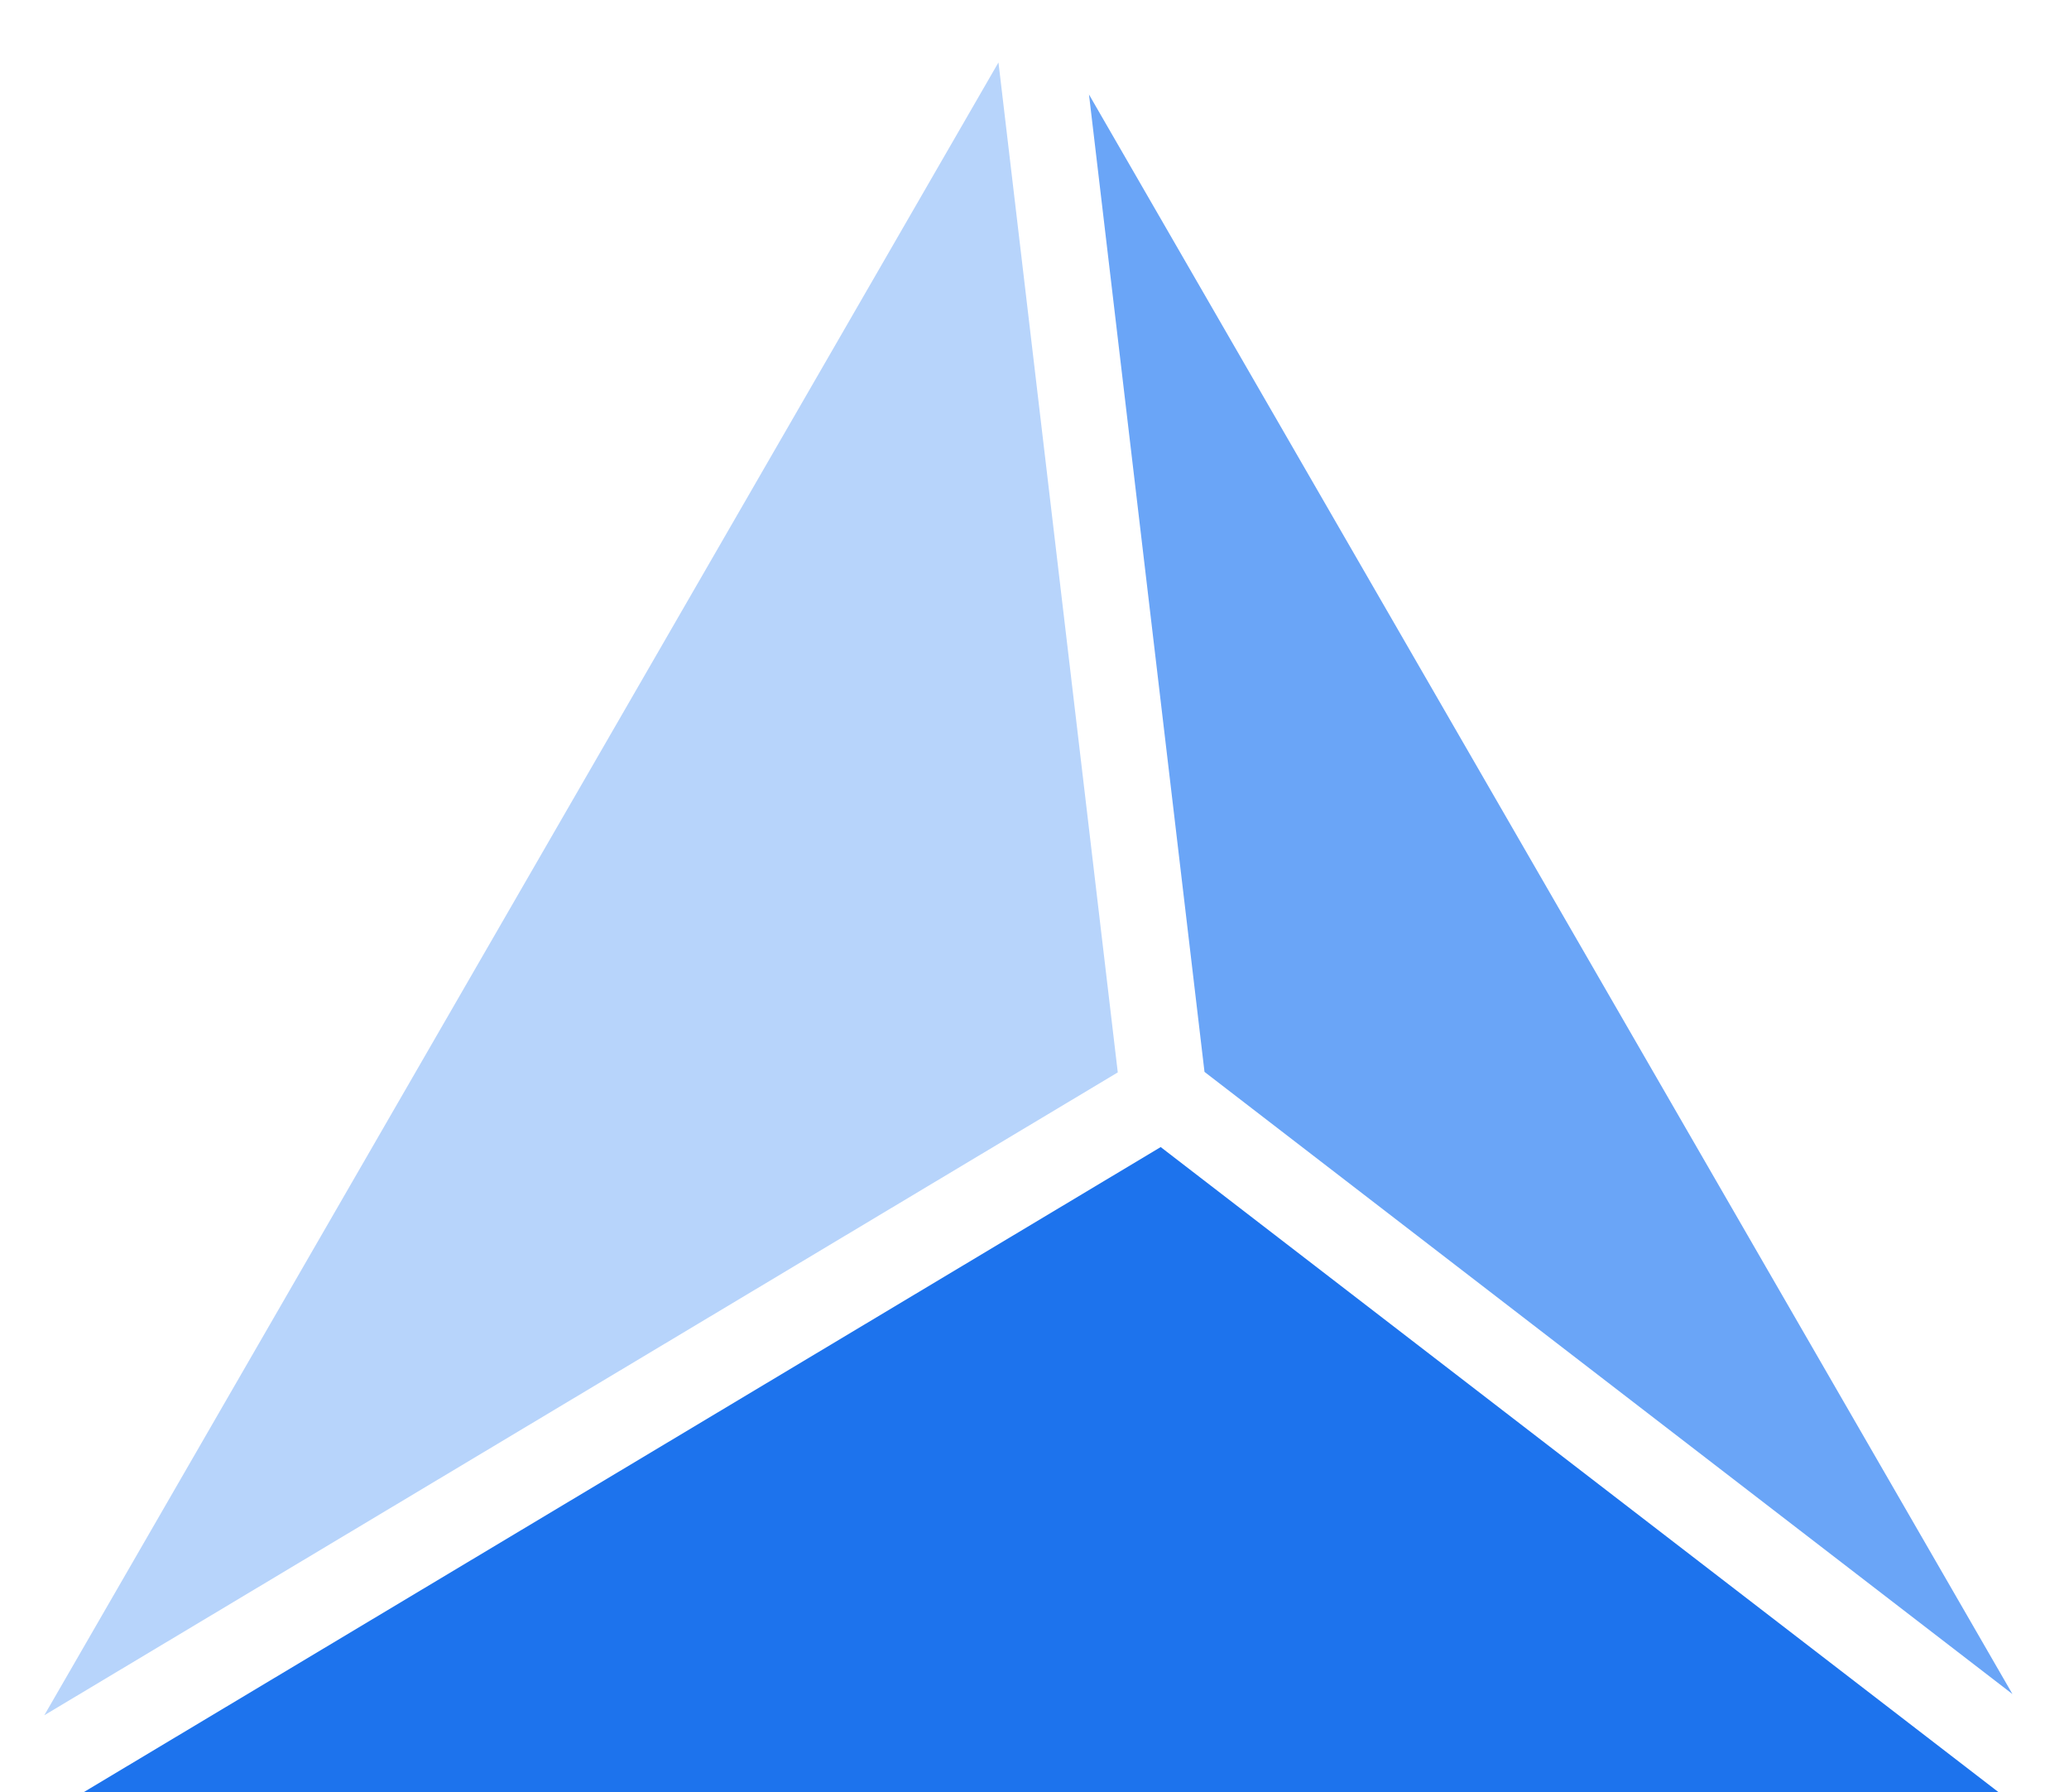
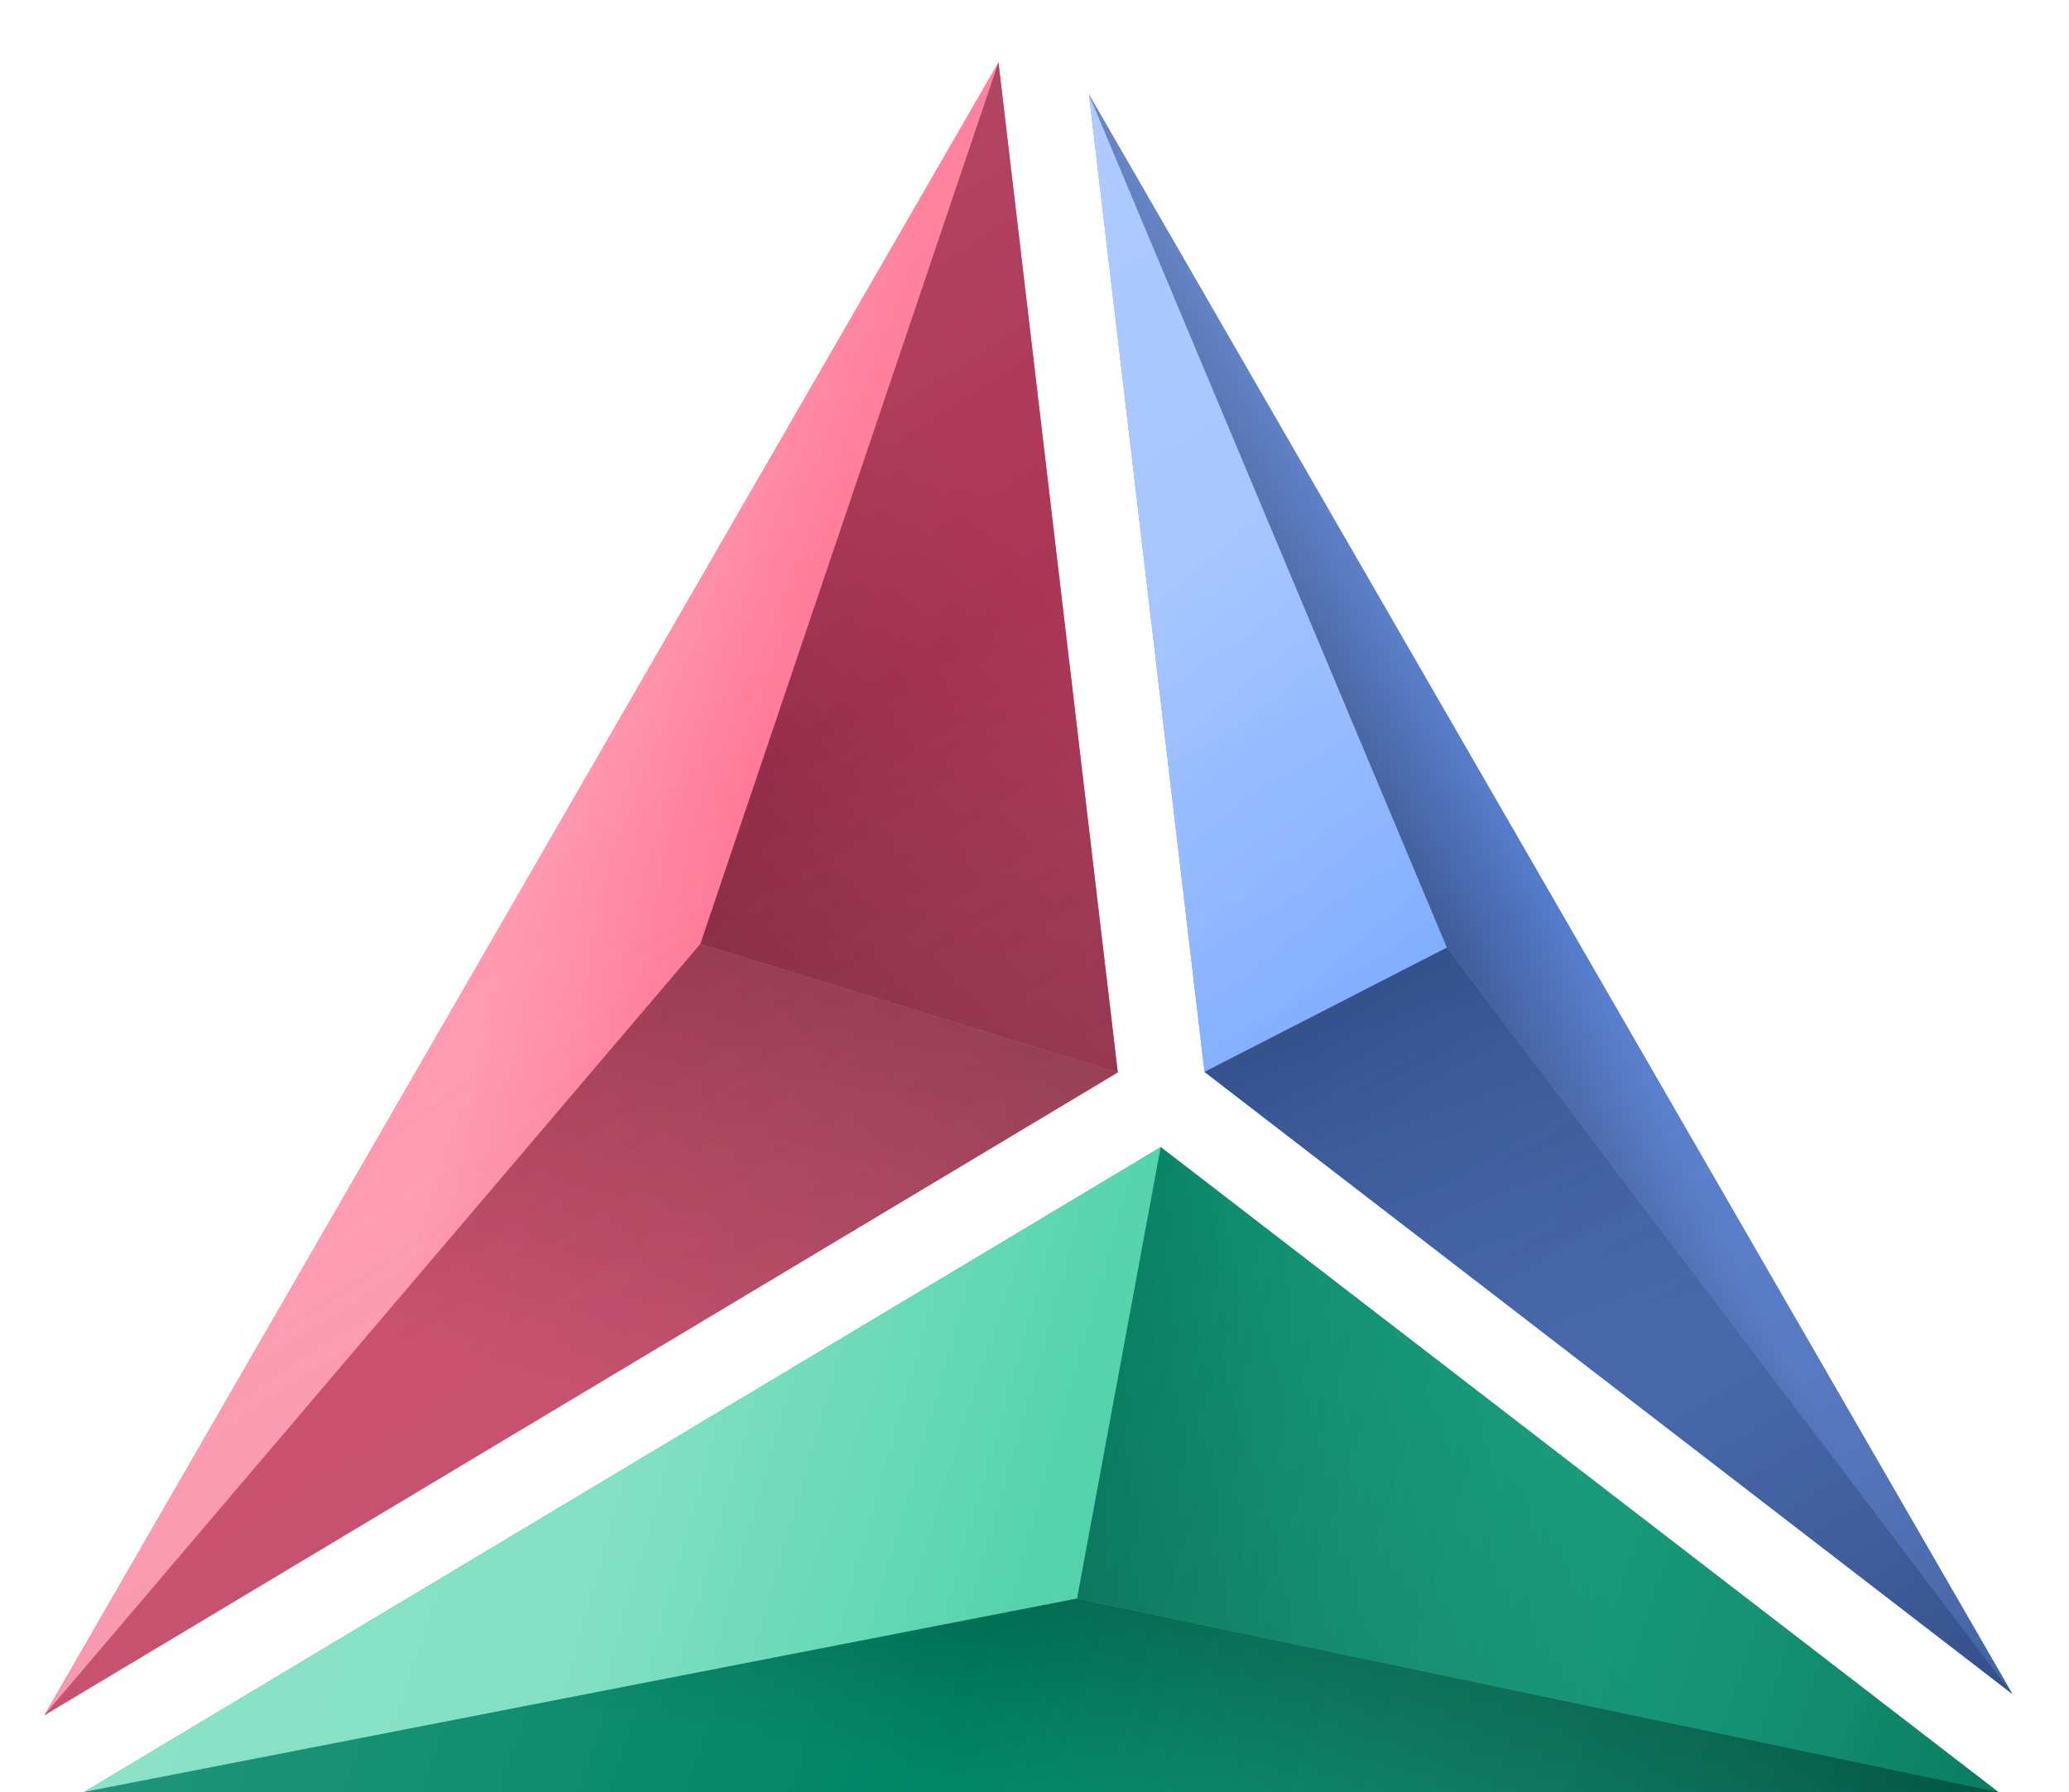
- <svg xmlns="http://www.w3.org/2000/svg" viewBox="0 0 120 103.92" width="120" height="103.92" role="img" aria-label="ET Advisory mark">
-   <path d="M57.91 3.62 L2.57 99.47 L64.83 62.19Z" fill="#b7d4fb" />
-   <path d="M116.72 98.24 L63.16 5.48 L69.86 62.16Z" fill="#6aa5f7" />
-   <path d="M4.87 103.92 L115.9 103.92 L67.32 66.52Z" fill="#1d73ed" />
+ <svg xmlns="http://www.w3.org/2000/svg" viewBox="0 0 120.00 103.92" role="img" aria-label="ET Advisory">
+   <defs>
+     <linearGradient id="f0" gradientUnits="userSpaceOnUse" x1="2.57" y1="3.62" x2="64.83" y2="99.47">
+       <stop offset="0" stop-color="#fff" stop-opacity=".16" />
+       <stop offset=".5" stop-color="#fff" stop-opacity="0" />
+       <stop offset="1" stop-color="#000" stop-opacity=".22" />
+     </linearGradient>
+     <linearGradient id="f0f0" gradientUnits="userSpaceOnUse" x1="30.24" y1="51.55" x2="40.62" y2="54.74">
+       <stop offset="0" stop-color="#fff" stop-opacity="0.24" />
+       <stop offset="1" stop-color="#fff" stop-opacity="0.0" />
+     </linearGradient>
+     <linearGradient id="f0f1" gradientUnits="userSpaceOnUse" x1="33.7" y1="80.83" x2="40.62" y2="54.74">
+       <stop offset="0" stop-color="#000" stop-opacity="0.0" />
+       <stop offset="1" stop-color="#000" stop-opacity="0.26" />
+     </linearGradient>
+     <linearGradient id="f0f2" gradientUnits="userSpaceOnUse" x1="61.37" y1="32.91" x2="40.62" y2="54.74">
+       <stop offset="0" stop-color="#000" stop-opacity="0.0" />
+       <stop offset="1" stop-color="#000" stop-opacity="0.2" />
+     </linearGradient>
+     <linearGradient id="f1" gradientUnits="userSpaceOnUse" x1="63.16" y1="5.48" x2="116.72" y2="98.24">
+       <stop offset="0" stop-color="#fff" stop-opacity=".16" />
+       <stop offset=".5" stop-color="#fff" stop-opacity="0" />
+       <stop offset="1" stop-color="#000" stop-opacity=".22" />
+     </linearGradient>
+     <linearGradient id="f1f0" gradientUnits="userSpaceOnUse" x1="66.51" y1="33.82" x2="83.92" y2="54.95">
+       <stop offset="0" stop-color="#fff" stop-opacity="0.24" />
+       <stop offset="1" stop-color="#fff" stop-opacity="0.0" />
+     </linearGradient>
+     <linearGradient id="f1f1" gradientUnits="userSpaceOnUse" x1="89.94" y1="51.86" x2="83.92" y2="54.95">
+       <stop offset="0" stop-color="#000" stop-opacity="0.0" />
+       <stop offset="1" stop-color="#000" stop-opacity="0.26" />
+     </linearGradient>
+     <linearGradient id="f1f2" gradientUnits="userSpaceOnUse" x1="93.29" y1="80.2" x2="83.92" y2="54.95">
+       <stop offset="0" stop-color="#000" stop-opacity="0.0" />
+       <stop offset="1" stop-color="#000" stop-opacity="0.2" />
+     </linearGradient>
+     <linearGradient id="f2" gradientUnits="userSpaceOnUse" x1="4.87" y1="66.52" x2="115.9" y2="103.92">
+       <stop offset="0" stop-color="#fff" stop-opacity=".16" />
+       <stop offset=".5" stop-color="#fff" stop-opacity="0" />
+       <stop offset="1" stop-color="#000" stop-opacity=".22" />
+     </linearGradient>
+     <linearGradient id="f2f0" gradientUnits="userSpaceOnUse" x1="36.09" y1="85.22" x2="62.47" y2="92.7">
+       <stop offset="0" stop-color="#fff" stop-opacity="0.24" />
+       <stop offset="1" stop-color="#fff" stop-opacity="0.0" />
+     </linearGradient>
+     <linearGradient id="f2f1" gradientUnits="userSpaceOnUse" x1="91.61" y1="85.22" x2="62.47" y2="92.7">
+       <stop offset="0" stop-color="#000" stop-opacity="0.0" />
+       <stop offset="1" stop-color="#000" stop-opacity="0.26" />
+     </linearGradient>
+     <linearGradient id="f2f2" gradientUnits="userSpaceOnUse" x1="60.39" y1="103.92" x2="62.47" y2="92.7">
+       <stop offset="0" stop-color="#000" stop-opacity="0.0" />
+       <stop offset="1" stop-color="#000" stop-opacity="0.2" />
+     </linearGradient>
+   </defs>
+   <g>
+     <path d="M57.91 3.62 L2.57 99.47 L64.83 62.19Z" fill="#f2748f" />
+     <path d="M57.91 3.62 L2.57 99.47 L40.62 54.74Z" fill="#ff7a99" />
+     <path d="M57.91 3.62 L2.57 99.47 L40.62 54.74Z" fill="url(#f0f0)" />
+     <path d="M2.57 99.47 L64.83 62.19 L40.62 54.74Z" fill="#cb4b6b" />
+     <path d="M2.57 99.47 L64.83 62.19 L40.62 54.74Z" fill="url(#f0f1)" />
+     <path d="M64.83 62.19 L57.91 3.62 L40.62 54.74Z" fill="#ac3555" />
+     <path d="M64.83 62.19 L57.91 3.62 L40.62 54.74Z" fill="url(#f0f2)" />
+     <path d="M57.91 3.62 L2.57 99.47 L64.83 62.19Z" fill="url(#f0)" />
+   </g>
+   <g>
+     <path d="M116.72 98.24 L63.16 5.48 L69.86 62.16Z" fill="#7aa2f2" />
+     <path d="M63.16 5.48 L69.86 62.16 L83.92 54.95Z" fill="#82aeff" />
+     <path d="M63.16 5.48 L69.86 62.16 L83.92 54.95Z" fill="url(#f1f0)" />
+     <path d="M63.16 5.48 L116.72 98.24 L83.92 54.95Z" fill="#557ccd" />
+     <path d="M63.16 5.48 L116.72 98.24 L83.92 54.95Z" fill="url(#f1f1)" />
+     <path d="M69.86 62.16 L116.72 98.24 L83.92 54.95Z" fill="#4165af" />
+     <path d="M69.86 62.16 L116.72 98.24 L83.92 54.95Z" fill="url(#f1f2)" />
+     <path d="M116.72 98.24 L63.16 5.48 L69.86 62.16Z" fill="url(#f1)" />
+   </g>
+   <g>
+     <path d="M4.87 103.92 L115.9 103.92 L67.32 66.52Z" fill="#52c4a0" />
+     <path d="M4.87 103.92 L67.32 66.52 L62.47 92.7Z" fill="#51d3ab" />
+     <path d="M4.87 103.92 L67.32 66.52 L62.47 92.7Z" fill="url(#f2f0)" />
+     <path d="M67.32 66.52 L115.9 103.92 L62.47 92.7Z" fill="#0c9f7b" />
+     <path d="M67.32 66.52 L115.9 103.92 L62.47 92.7Z" fill="url(#f2f1)" />
+     <path d="M4.87 103.92 L115.9 103.92 L62.47 92.7Z" fill="#008565" />
+     <path d="M4.87 103.92 L115.9 103.92 L62.47 92.7Z" fill="url(#f2f2)" />
+     <path d="M4.87 103.92 L115.9 103.92 L67.32 66.52Z" fill="url(#f2)" />
+   </g>
</svg>
